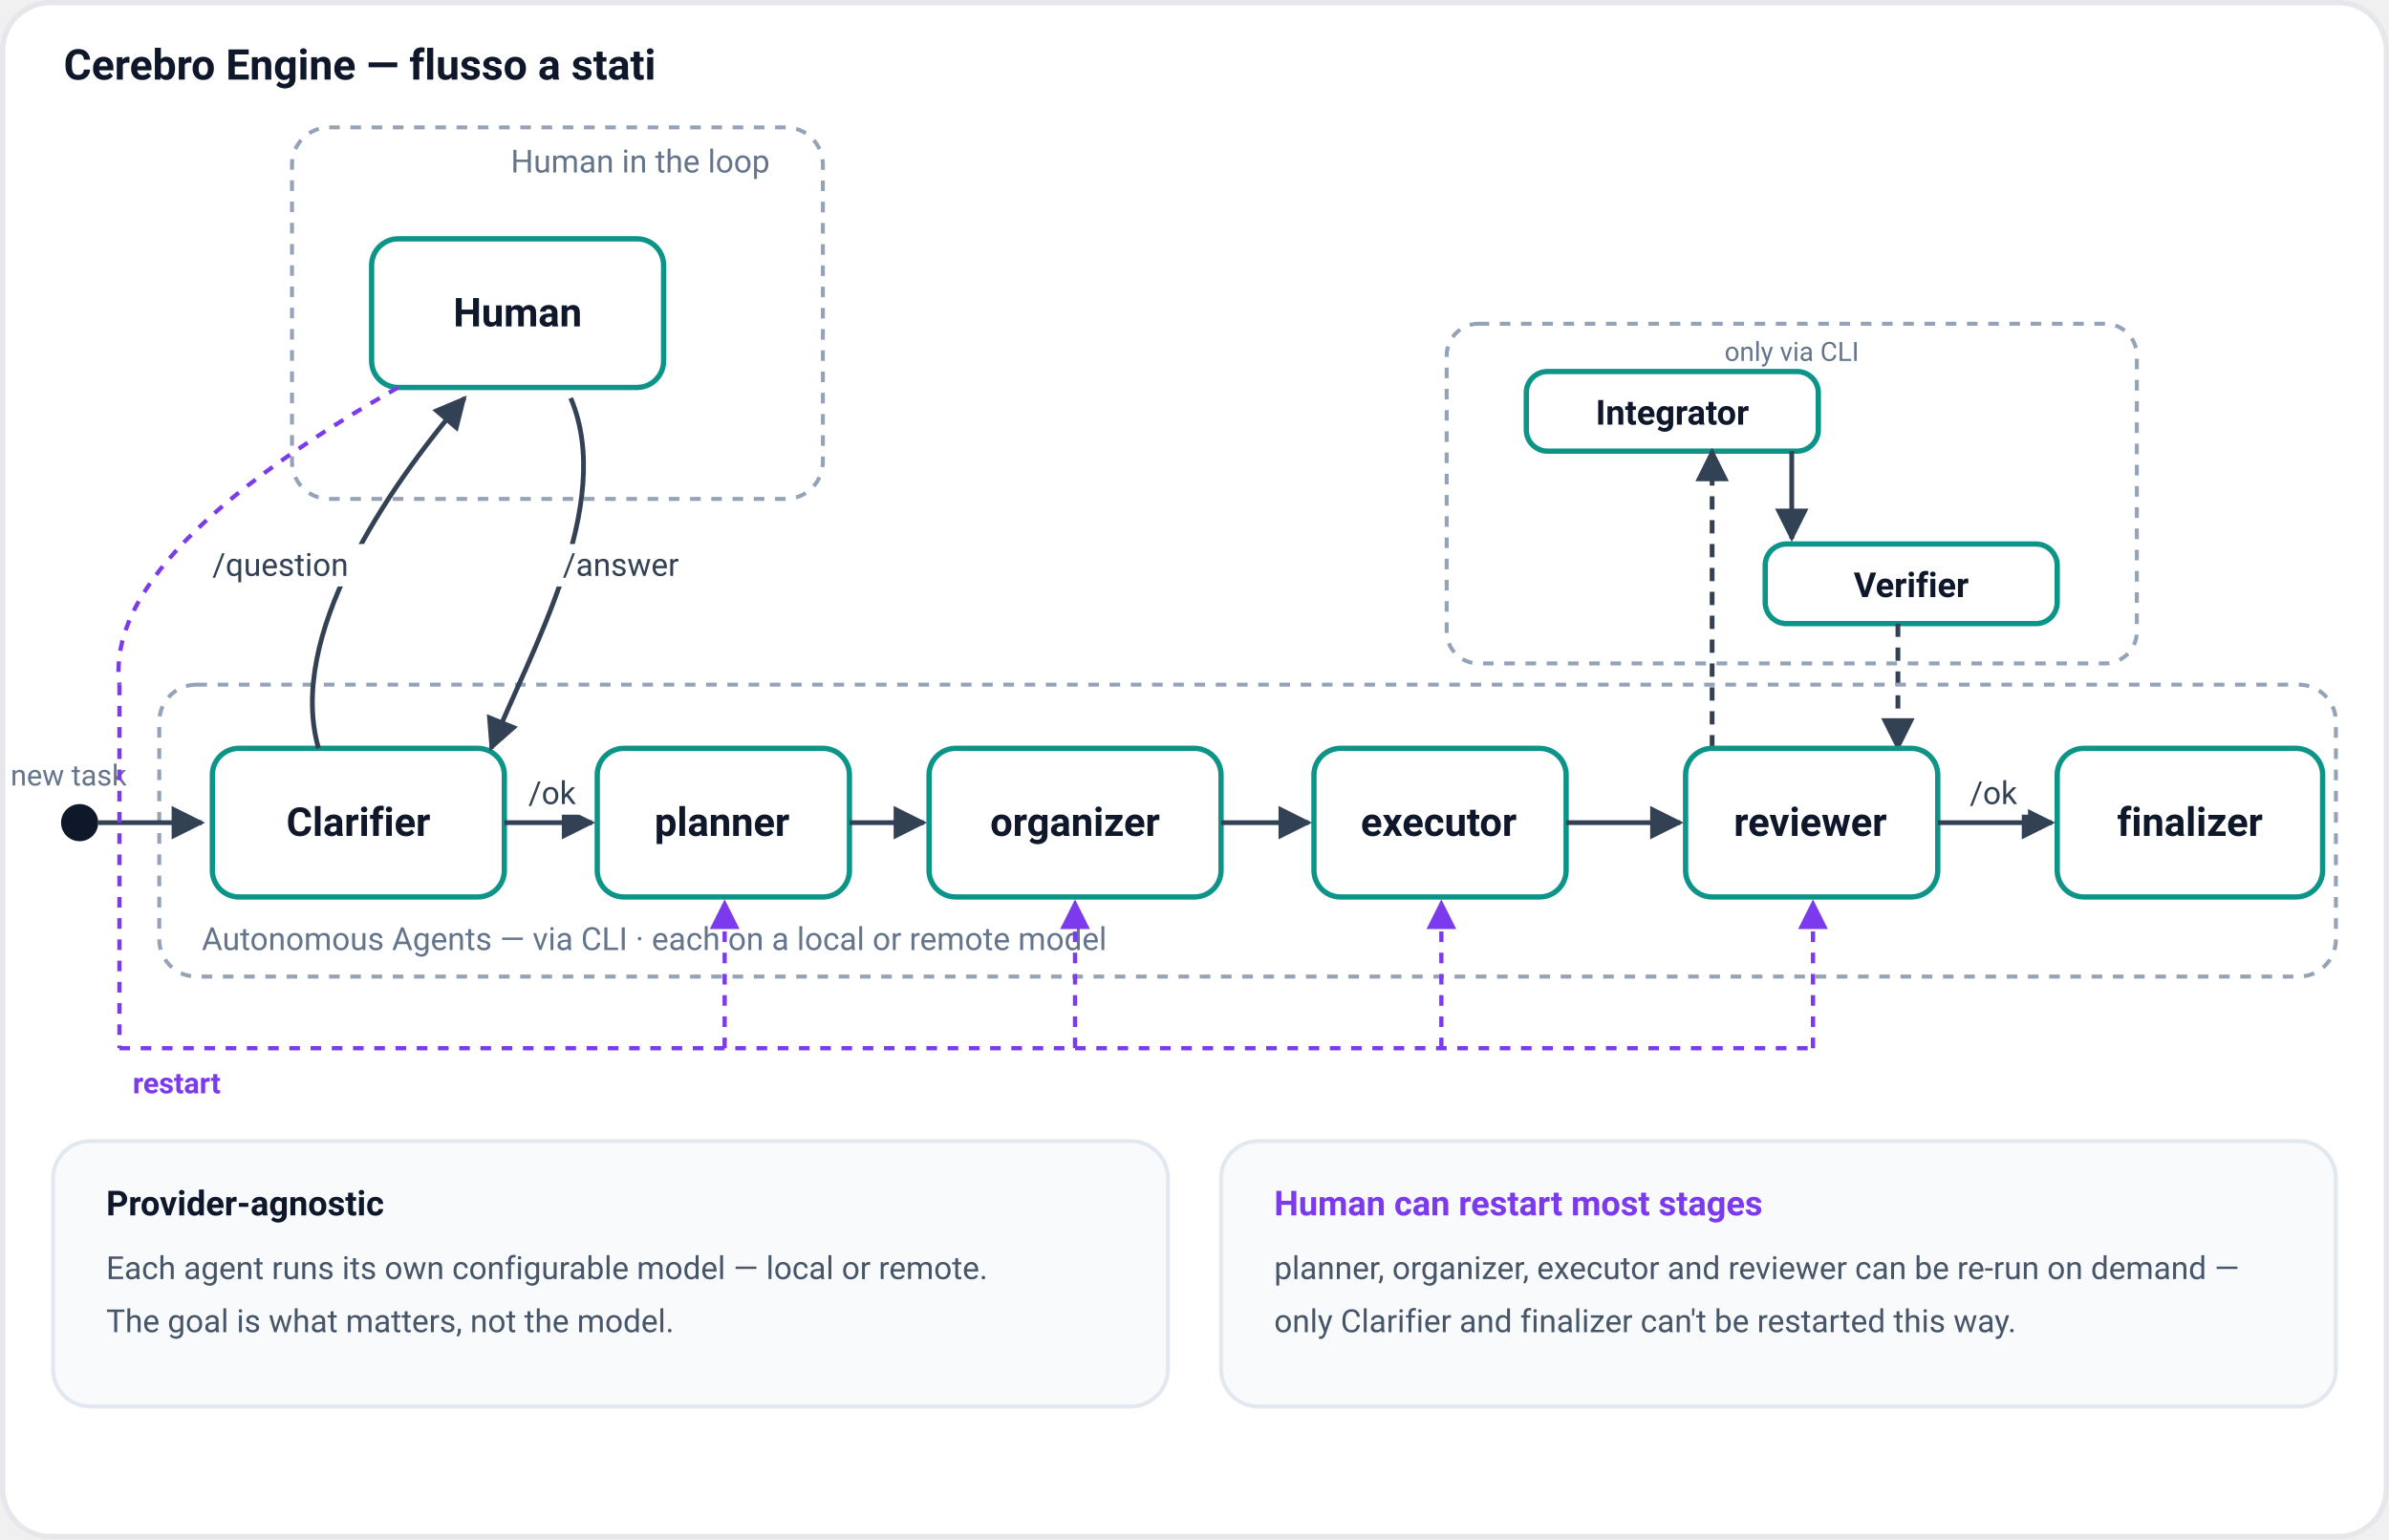
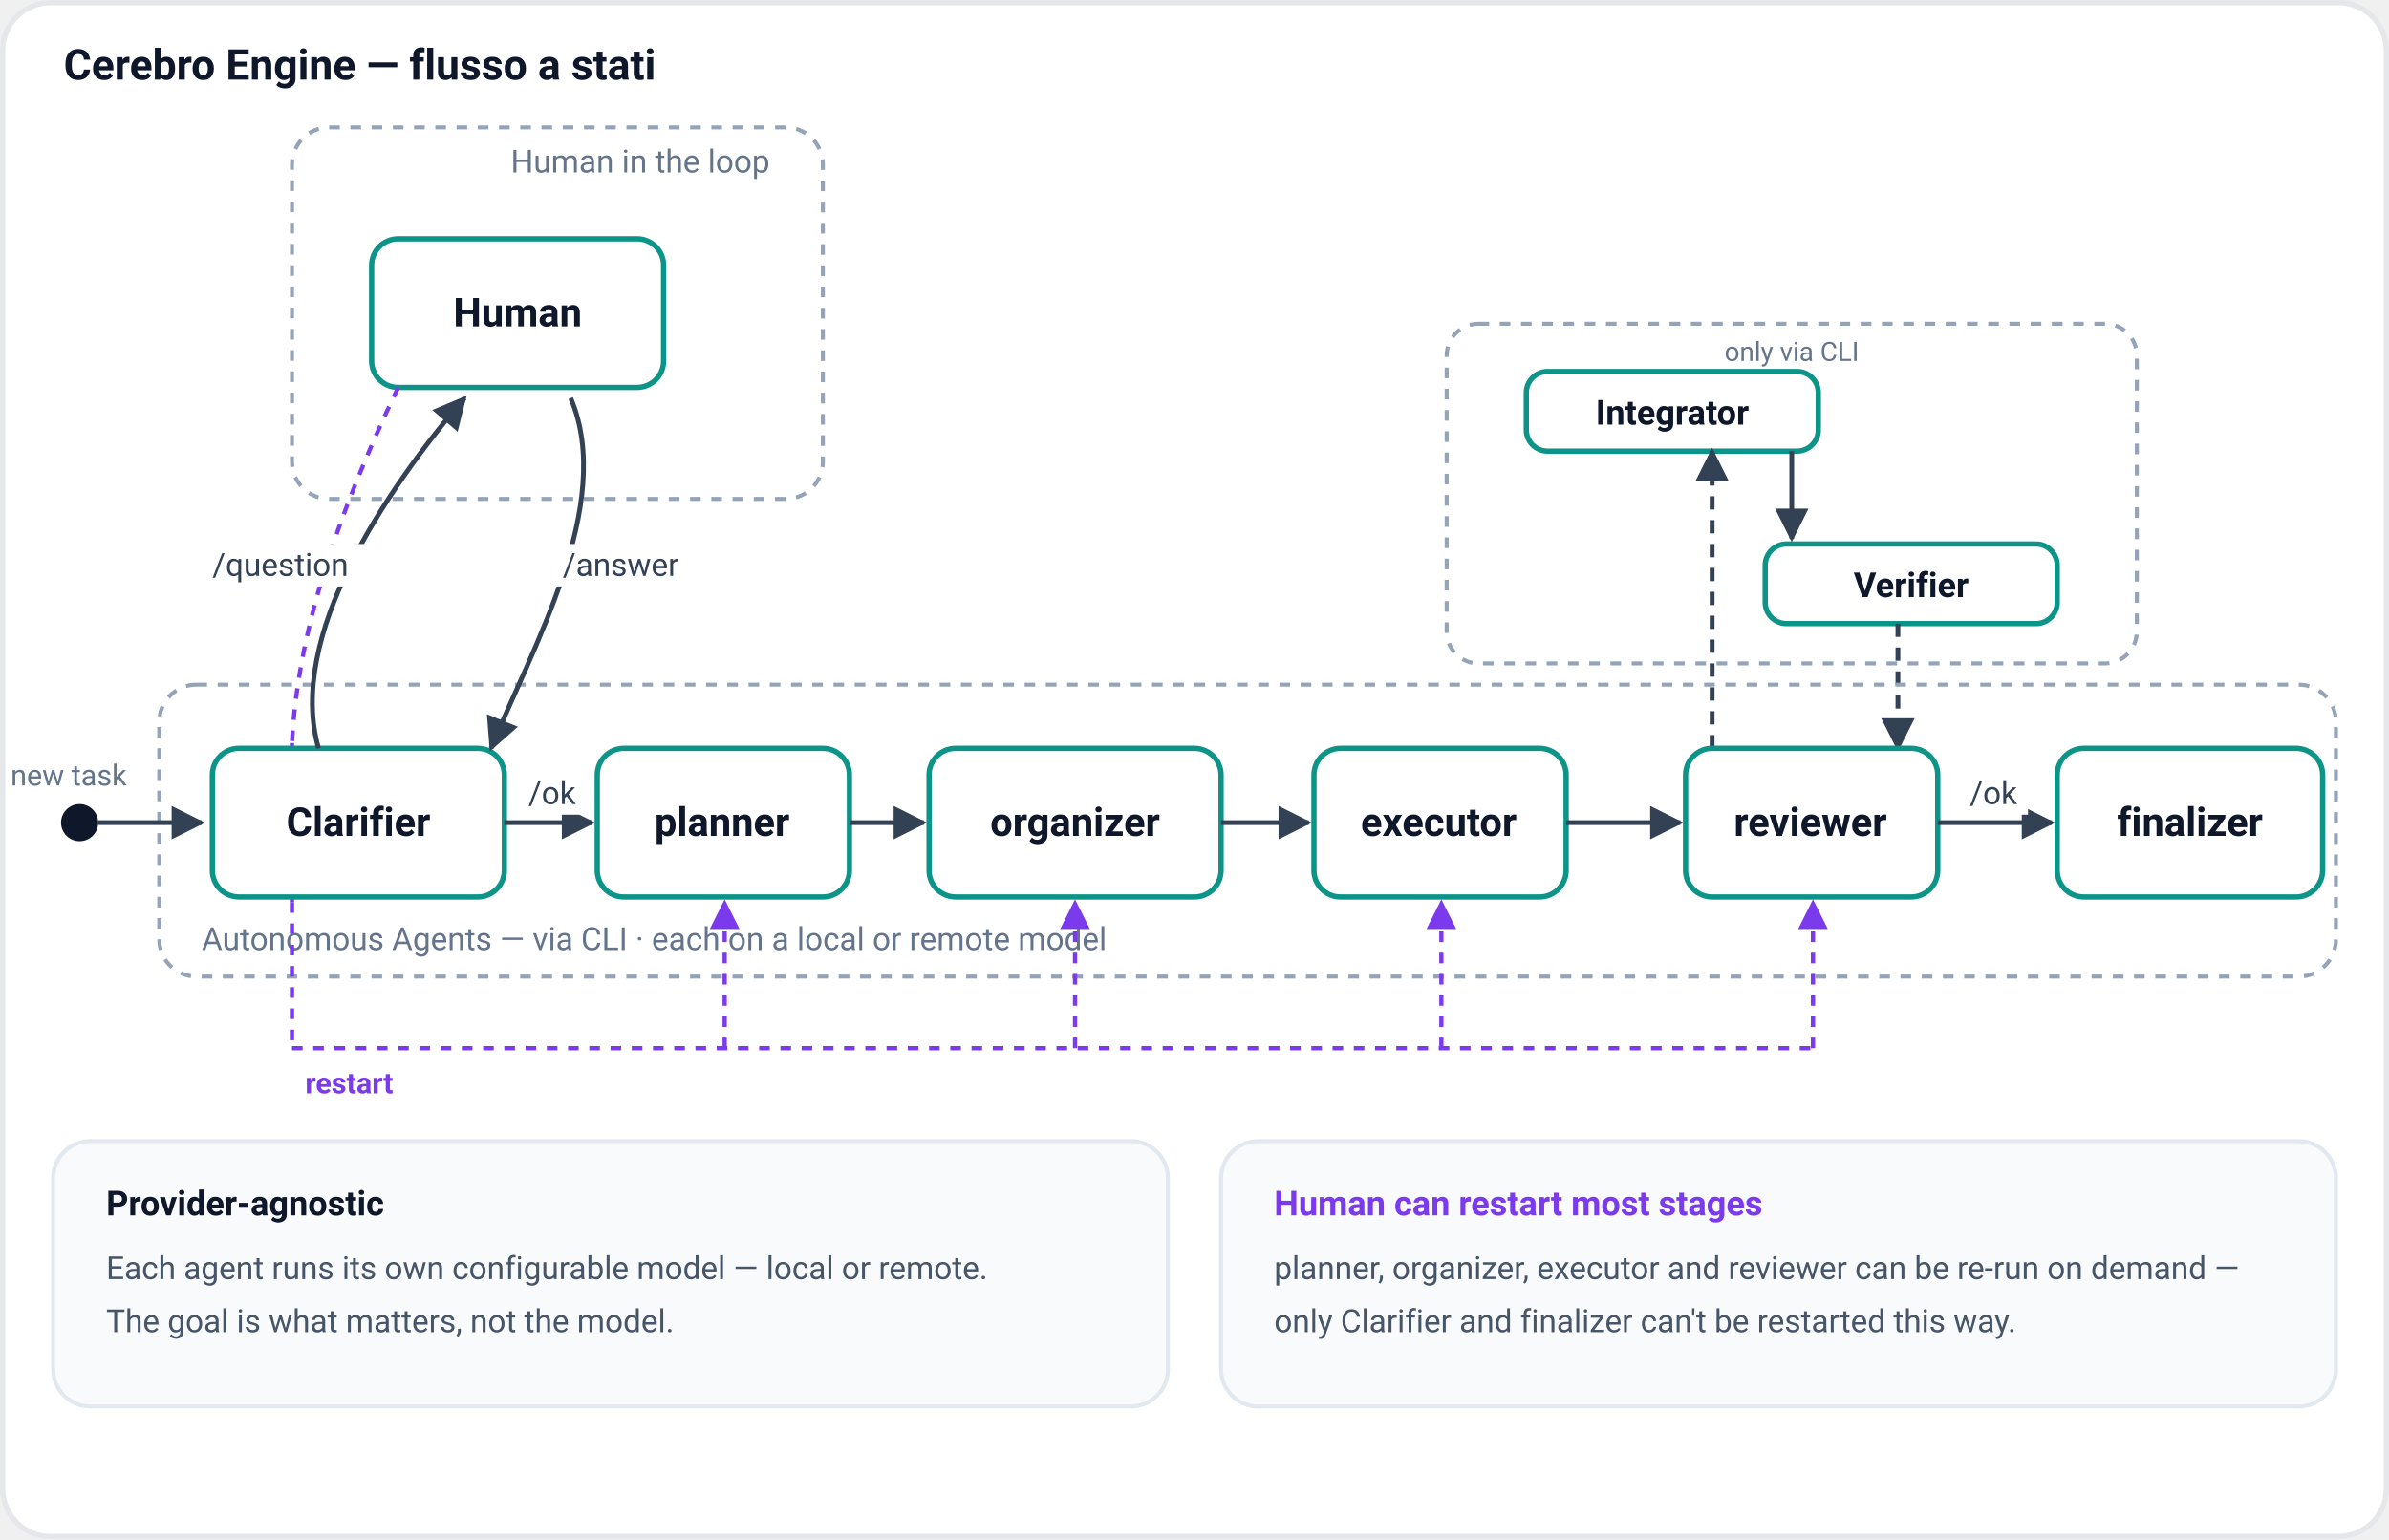
<svg xmlns="http://www.w3.org/2000/svg" viewBox="0 0 900 580" font-family="-apple-system, BlinkMacSystemFont, 'Segoe UI', Roboto, 'Helvetica Neue', Arial, sans-serif">
  <defs>
    <marker id="arrow" viewBox="0 0 10 10" refX="9" refY="5" markerWidth="7" markerHeight="7" orient="auto-start-reverse">
      <path d="M0,0 L10,5 L0,10 z" fill="#334155" />
    </marker>
    <marker id="arrow-violet" viewBox="0 0 10 10" refX="9" refY="5" markerWidth="7" markerHeight="7" orient="auto-start-reverse">
      <path d="M0,0 L10,5 L0,10 z" fill="#7c3aed" />
    </marker>
  </defs>
  <rect x="1" y="1" width="898" height="578" rx="18" fill="#ffffff" stroke="#e5e7eb" stroke-width="2" />
  <text x="24" y="30" font-size="16" font-weight="700" fill="#0f172a">Cerebro Engine — flusso a stati</text>
  <rect x="110" y="48" width="200" height="140" rx="14" fill="none" stroke="#94a3b8" stroke-width="1.5" stroke-dasharray="4 4" />
  <text x="290" y="65" font-size="12" fill="#64748b" text-anchor="end">Human in the loop</text>
  <rect x="140" y="90" width="110" height="56" rx="10" fill="#ffffff" stroke="#0d9488" stroke-width="2" />
  <text x="195" y="123" font-size="15" font-weight="600" fill="#0f172a" text-anchor="middle">Human</text>
  <rect x="545" y="122" width="260" height="128" rx="12" fill="none" stroke="#94a3b8" stroke-width="1.5" stroke-dasharray="4 4" />
  <text x="675" y="136" font-size="10" fill="#64748b" text-anchor="middle">only via CLI</text>
  <rect x="575" y="140" width="110" height="30" rx="8" fill="#ffffff" stroke="#0d9488" stroke-width="2" />
  <text x="630" y="160" font-size="13" font-weight="600" fill="#0f172a" text-anchor="middle">Integrator</text>
  <rect x="665" y="205" width="110" height="30" rx="8" fill="#ffffff" stroke="#0d9488" stroke-width="2" />
  <text x="720" y="225" font-size="13" font-weight="600" fill="#0f172a" text-anchor="middle">Verifier</text>
  <line x1="675" y1="170" x2="675" y2="203" stroke="#334155" stroke-width="1.8" marker-end="url(#arrow)" />
  <line x1="645" y1="300" x2="645" y2="170" stroke="#334155" stroke-width="1.8" stroke-dasharray="5 4" marker-end="url(#arrow)" />
  <line x1="715" y1="235" x2="715" y2="282" stroke="#334155" stroke-width="1.8" stroke-dasharray="5 4" marker-end="url(#arrow)" />
  <rect x="60" y="258" width="820" height="110" rx="14" fill="none" stroke="#94a3b8" stroke-width="1.5" stroke-dasharray="4 4" />
  <text x="76" y="358" font-size="12" fill="#64748b">Autonomous Agents — via CLI · each on a local or remote model</text>
  <circle cx="30" cy="310" r="7" fill="#0f172a" />
  <text x="4" y="296" font-size="11" fill="#64748b">new task</text>
  <line x1="37" y1="310" x2="76" y2="310" stroke="#334155" stroke-width="1.8" marker-end="url(#arrow)" />
+   <path d="M150,146 C126,196 112,240 110,280" fill="none" stroke="#7c3aed" stroke-width="1.6" stroke-dasharray="4 4" />
+   <line x1="110" y1="280" x2="110" y2="340" stroke="#7c3aed" stroke-width="1.6" stroke-dasharray="4 4" />
  <rect x="80" y="282" width="110" height="56" rx="10" fill="#ffffff" stroke="#0d9488" stroke-width="2" />
  <text x="135" y="315" font-size="15" font-weight="600" fill="#0f172a" text-anchor="middle">Clarifier</text>
  <rect x="225" y="282" width="95" height="56" rx="10" fill="#ffffff" stroke="#0d9488" stroke-width="2" />
  <text x="272" y="315" font-size="15" font-weight="600" fill="#0f172a" text-anchor="middle">planner</text>
  <rect x="350" y="282" width="110" height="56" rx="10" fill="#ffffff" stroke="#0d9488" stroke-width="2" />
  <text x="405" y="315" font-size="15" font-weight="600" fill="#0f172a" text-anchor="middle">organizer</text>
  <rect x="495" y="282" width="95" height="56" rx="10" fill="#ffffff" stroke="#0d9488" stroke-width="2" />
  <text x="542" y="315" font-size="15" font-weight="600" fill="#0f172a" text-anchor="middle">executor</text>
  <rect x="635" y="282" width="95" height="56" rx="10" fill="#ffffff" stroke="#0d9488" stroke-width="2" />
  <text x="682" y="315" font-size="15" font-weight="600" fill="#0f172a" text-anchor="middle">reviewer</text>
  <rect x="775" y="282" width="100" height="56" rx="10" fill="#ffffff" stroke="#0d9488" stroke-width="2" />
  <text x="825" y="315" font-size="15" font-weight="600" fill="#0f172a" text-anchor="middle">finalizer</text>
  <line x1="190" y1="310" x2="223" y2="310" stroke="#334155" stroke-width="1.8" marker-end="url(#arrow)" />
  <line x1="320" y1="310" x2="348" y2="310" stroke="#334155" stroke-width="1.8" marker-end="url(#arrow)" />
  <line x1="460" y1="310" x2="493" y2="310" stroke="#334155" stroke-width="1.8" marker-end="url(#arrow)" />
  <line x1="590" y1="310" x2="633" y2="310" stroke="#334155" stroke-width="1.8" marker-end="url(#arrow)" />
  <line x1="730" y1="310" x2="773" y2="310" stroke="#334155" stroke-width="1.8" marker-end="url(#arrow)" />
  <rect x="195" y="291" width="26" height="16" fill="#ffffff" />
  <text x="208" y="303" font-size="12" fill="#334155" text-anchor="middle">/ok</text>
  <rect x="738" y="291" width="26" height="16" fill="#ffffff" />
  <text x="751" y="303" font-size="12" fill="#334155" text-anchor="middle">/ok</text>
  <path d="M120,282 C108,240 145,185 175,150" fill="none" stroke="#334155" stroke-width="1.8" marker-end="url(#arrow)" />
  <rect x="76" y="205" width="66" height="16" fill="#ffffff" />
  <text x="80" y="217" font-size="12" fill="#334155">/question</text>
  <path d="M215,150 C232,190 200,245 185,282" fill="none" stroke="#334155" stroke-width="1.8" marker-end="url(#arrow)" />
  <rect x="208" y="205" width="60" height="16" fill="#ffffff" />
  <text x="212" y="217" font-size="12" fill="#334155">/answer</text>
-   <path d="M150,146 C 90,180 40,220 45,258" fill="none" stroke="#7c3aed" stroke-width="1.6" stroke-dasharray="4 4" />
-   <line x1="45" y1="258" x2="45" y2="395" stroke="#7c3aed" stroke-width="1.6" stroke-dasharray="4 4" />
-   <line x1="45" y1="395" x2="683" y2="395" stroke="#7c3aed" stroke-width="1.6" stroke-dasharray="4 4" />
-   <text x="50" y="412" font-size="11" font-weight="600" fill="#7c3aed">restart</text>
+   <line x1="110" y1="340" x2="110" y2="395" stroke="#7c3aed" stroke-width="1.6" stroke-dasharray="4 4" />
+   <line x1="110" y1="395" x2="683" y2="395" stroke="#7c3aed" stroke-width="1.6" stroke-dasharray="4 4" />
+   <text x="115" y="412" font-size="11" font-weight="600" fill="#7c3aed">restart</text>
  <line x1="273" y1="395" x2="273" y2="340" stroke="#7c3aed" stroke-width="1.6" stroke-dasharray="4 4" marker-end="url(#arrow-violet)" />
  <line x1="405" y1="395" x2="405" y2="340" stroke="#7c3aed" stroke-width="1.6" stroke-dasharray="4 4" marker-end="url(#arrow-violet)" />
  <line x1="543" y1="395" x2="543" y2="340" stroke="#7c3aed" stroke-width="1.6" stroke-dasharray="4 4" marker-end="url(#arrow-violet)" />
  <line x1="683" y1="395" x2="683" y2="340" stroke="#7c3aed" stroke-width="1.6" stroke-dasharray="4 4" marker-end="url(#arrow-violet)" />
  <rect x="20" y="430" width="420" height="100" rx="14" fill="#f8fafc" stroke="#e2e8f0" stroke-width="1.5" />
  <text x="40" y="458" font-size="13" font-weight="700" fill="#0f172a">Provider-agnostic</text>
  <text x="40" y="482" font-size="12" fill="#475569">Each agent runs its own configurable model — local or remote.</text>
  <text x="40" y="502" font-size="12" fill="#475569">The goal is what matters, not the model.</text>
  <rect x="460" y="430" width="420" height="100" rx="14" fill="#f8fafc" stroke="#e2e8f0" stroke-width="1.5" />
  <text x="480" y="458" font-size="13" font-weight="700" fill="#7c3aed">Human can restart most stages</text>
  <text x="480" y="482" font-size="12" fill="#475569">planner, organizer, executor and reviewer can be re-run on demand —</text>
  <text x="480" y="502" font-size="12" fill="#475569">only Clarifier and finalizer can't be restarted this way.</text>
</svg>
